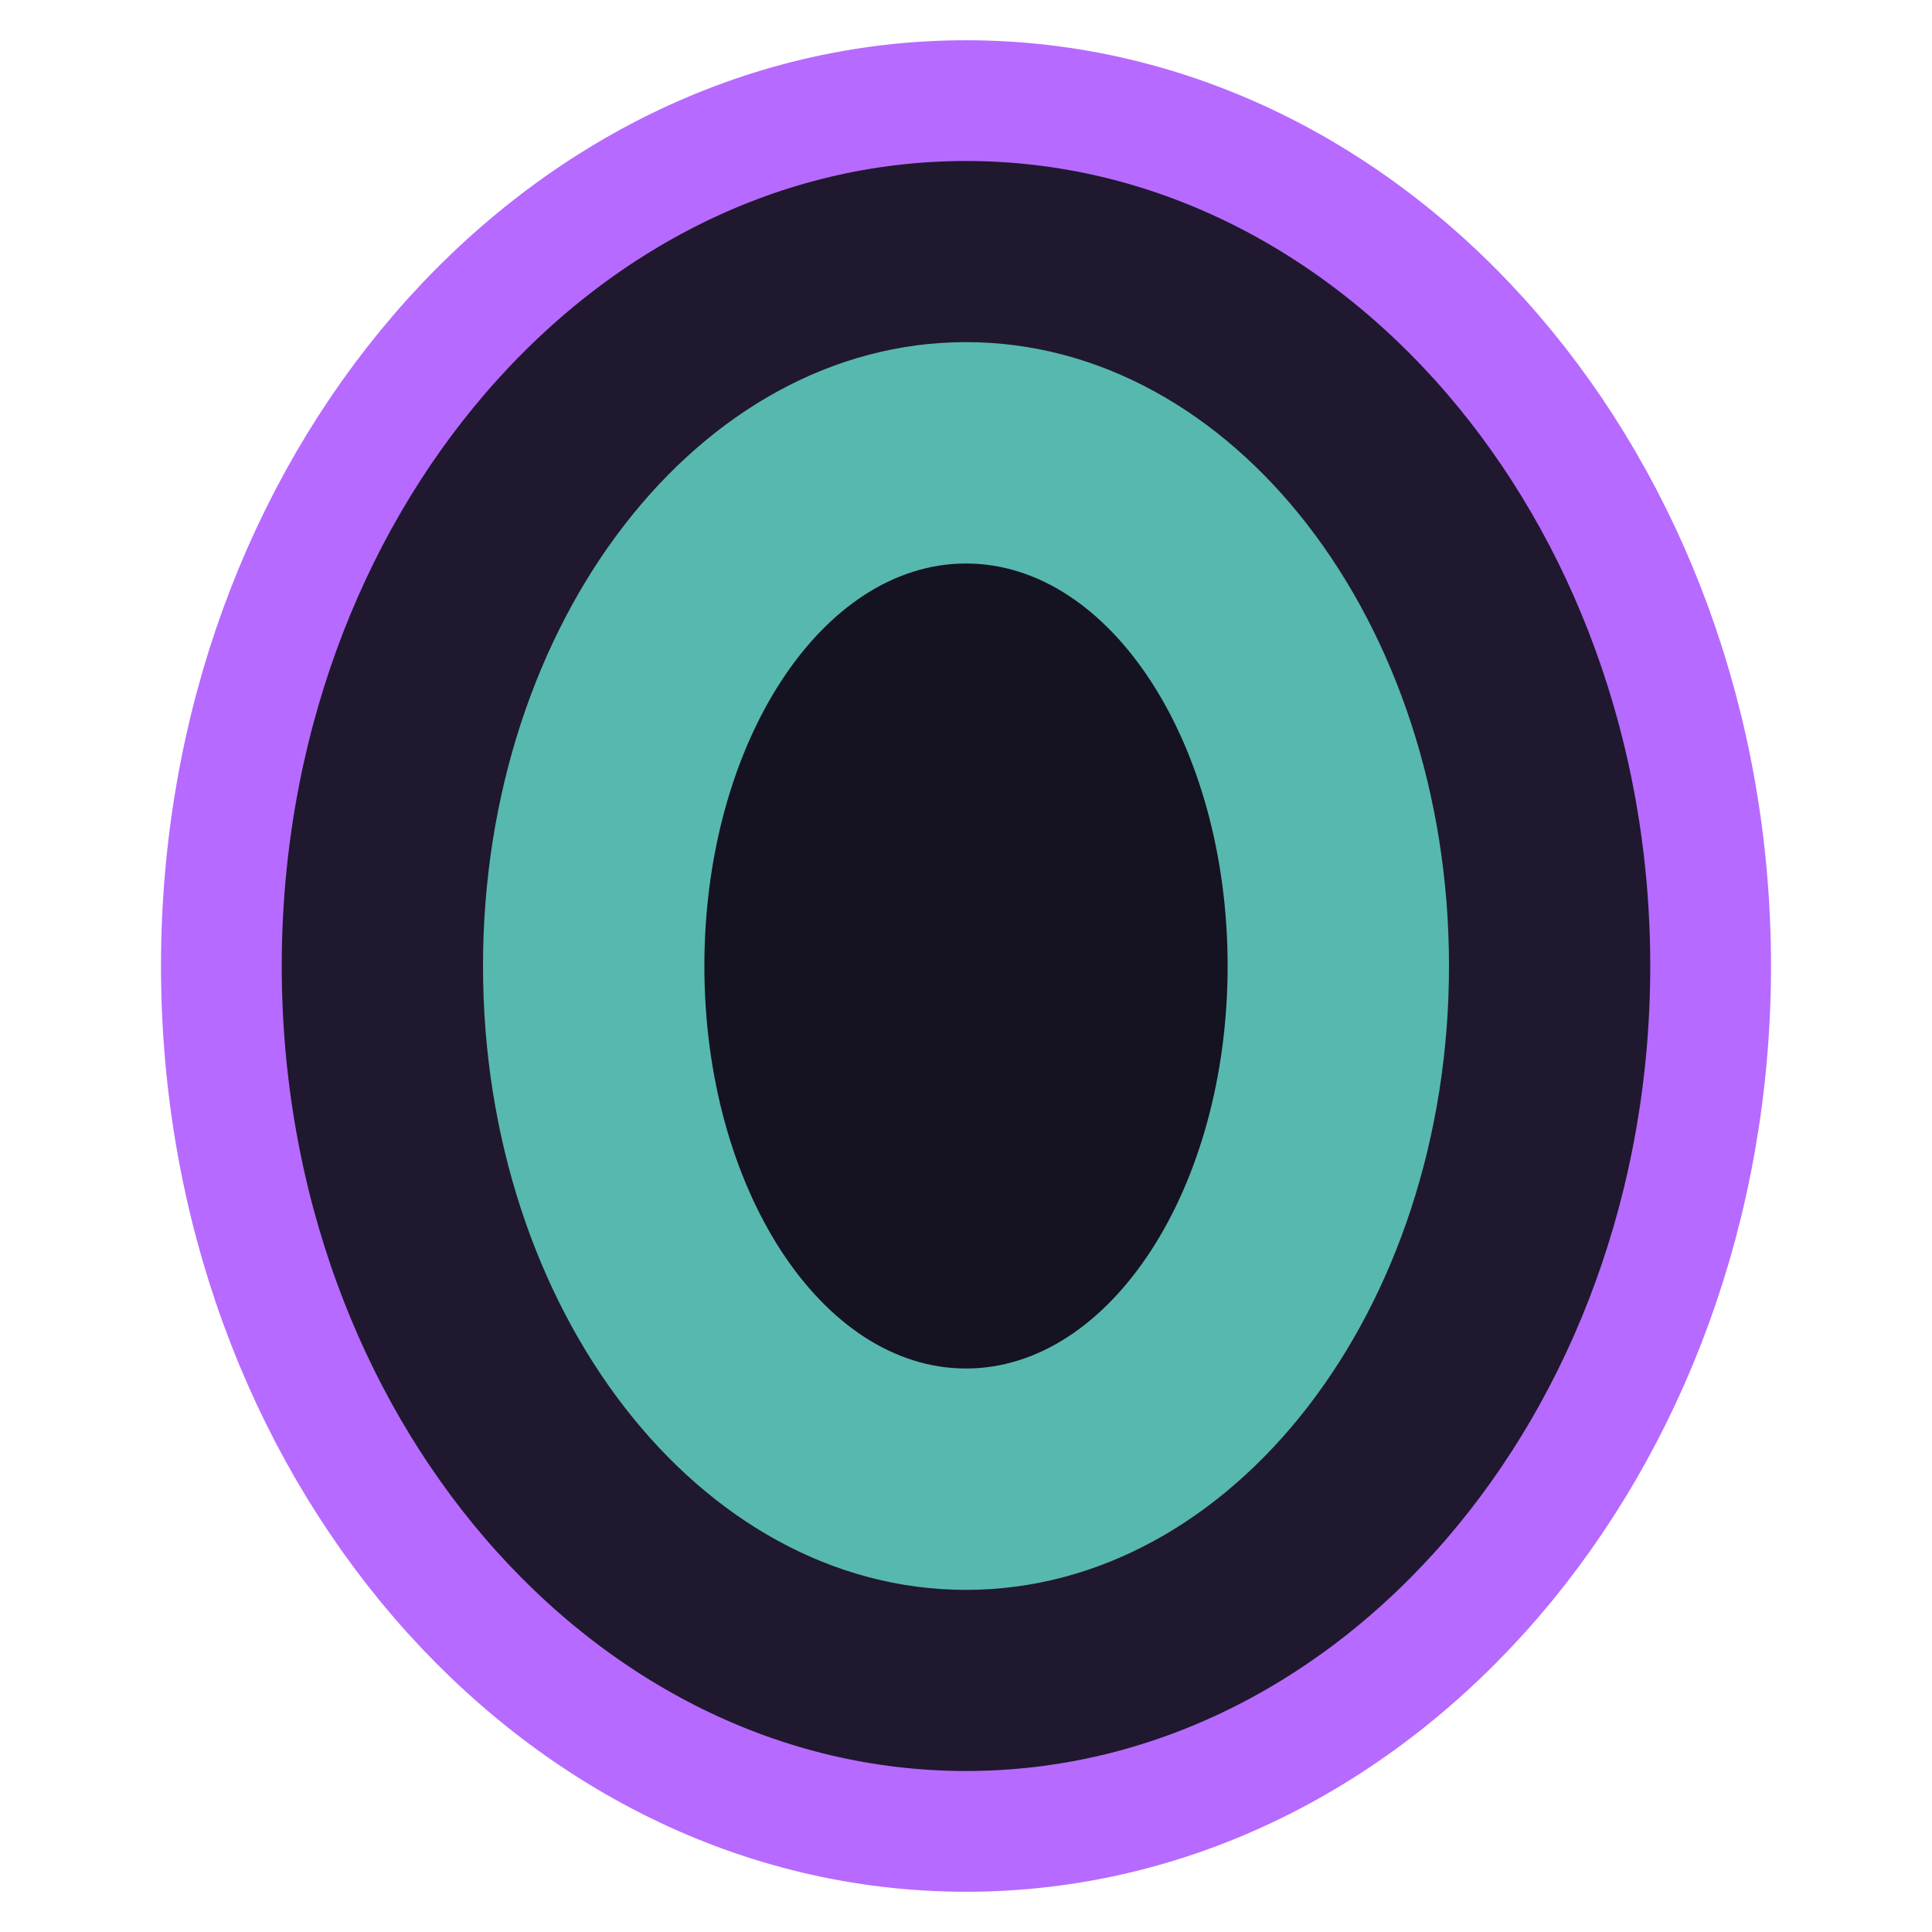
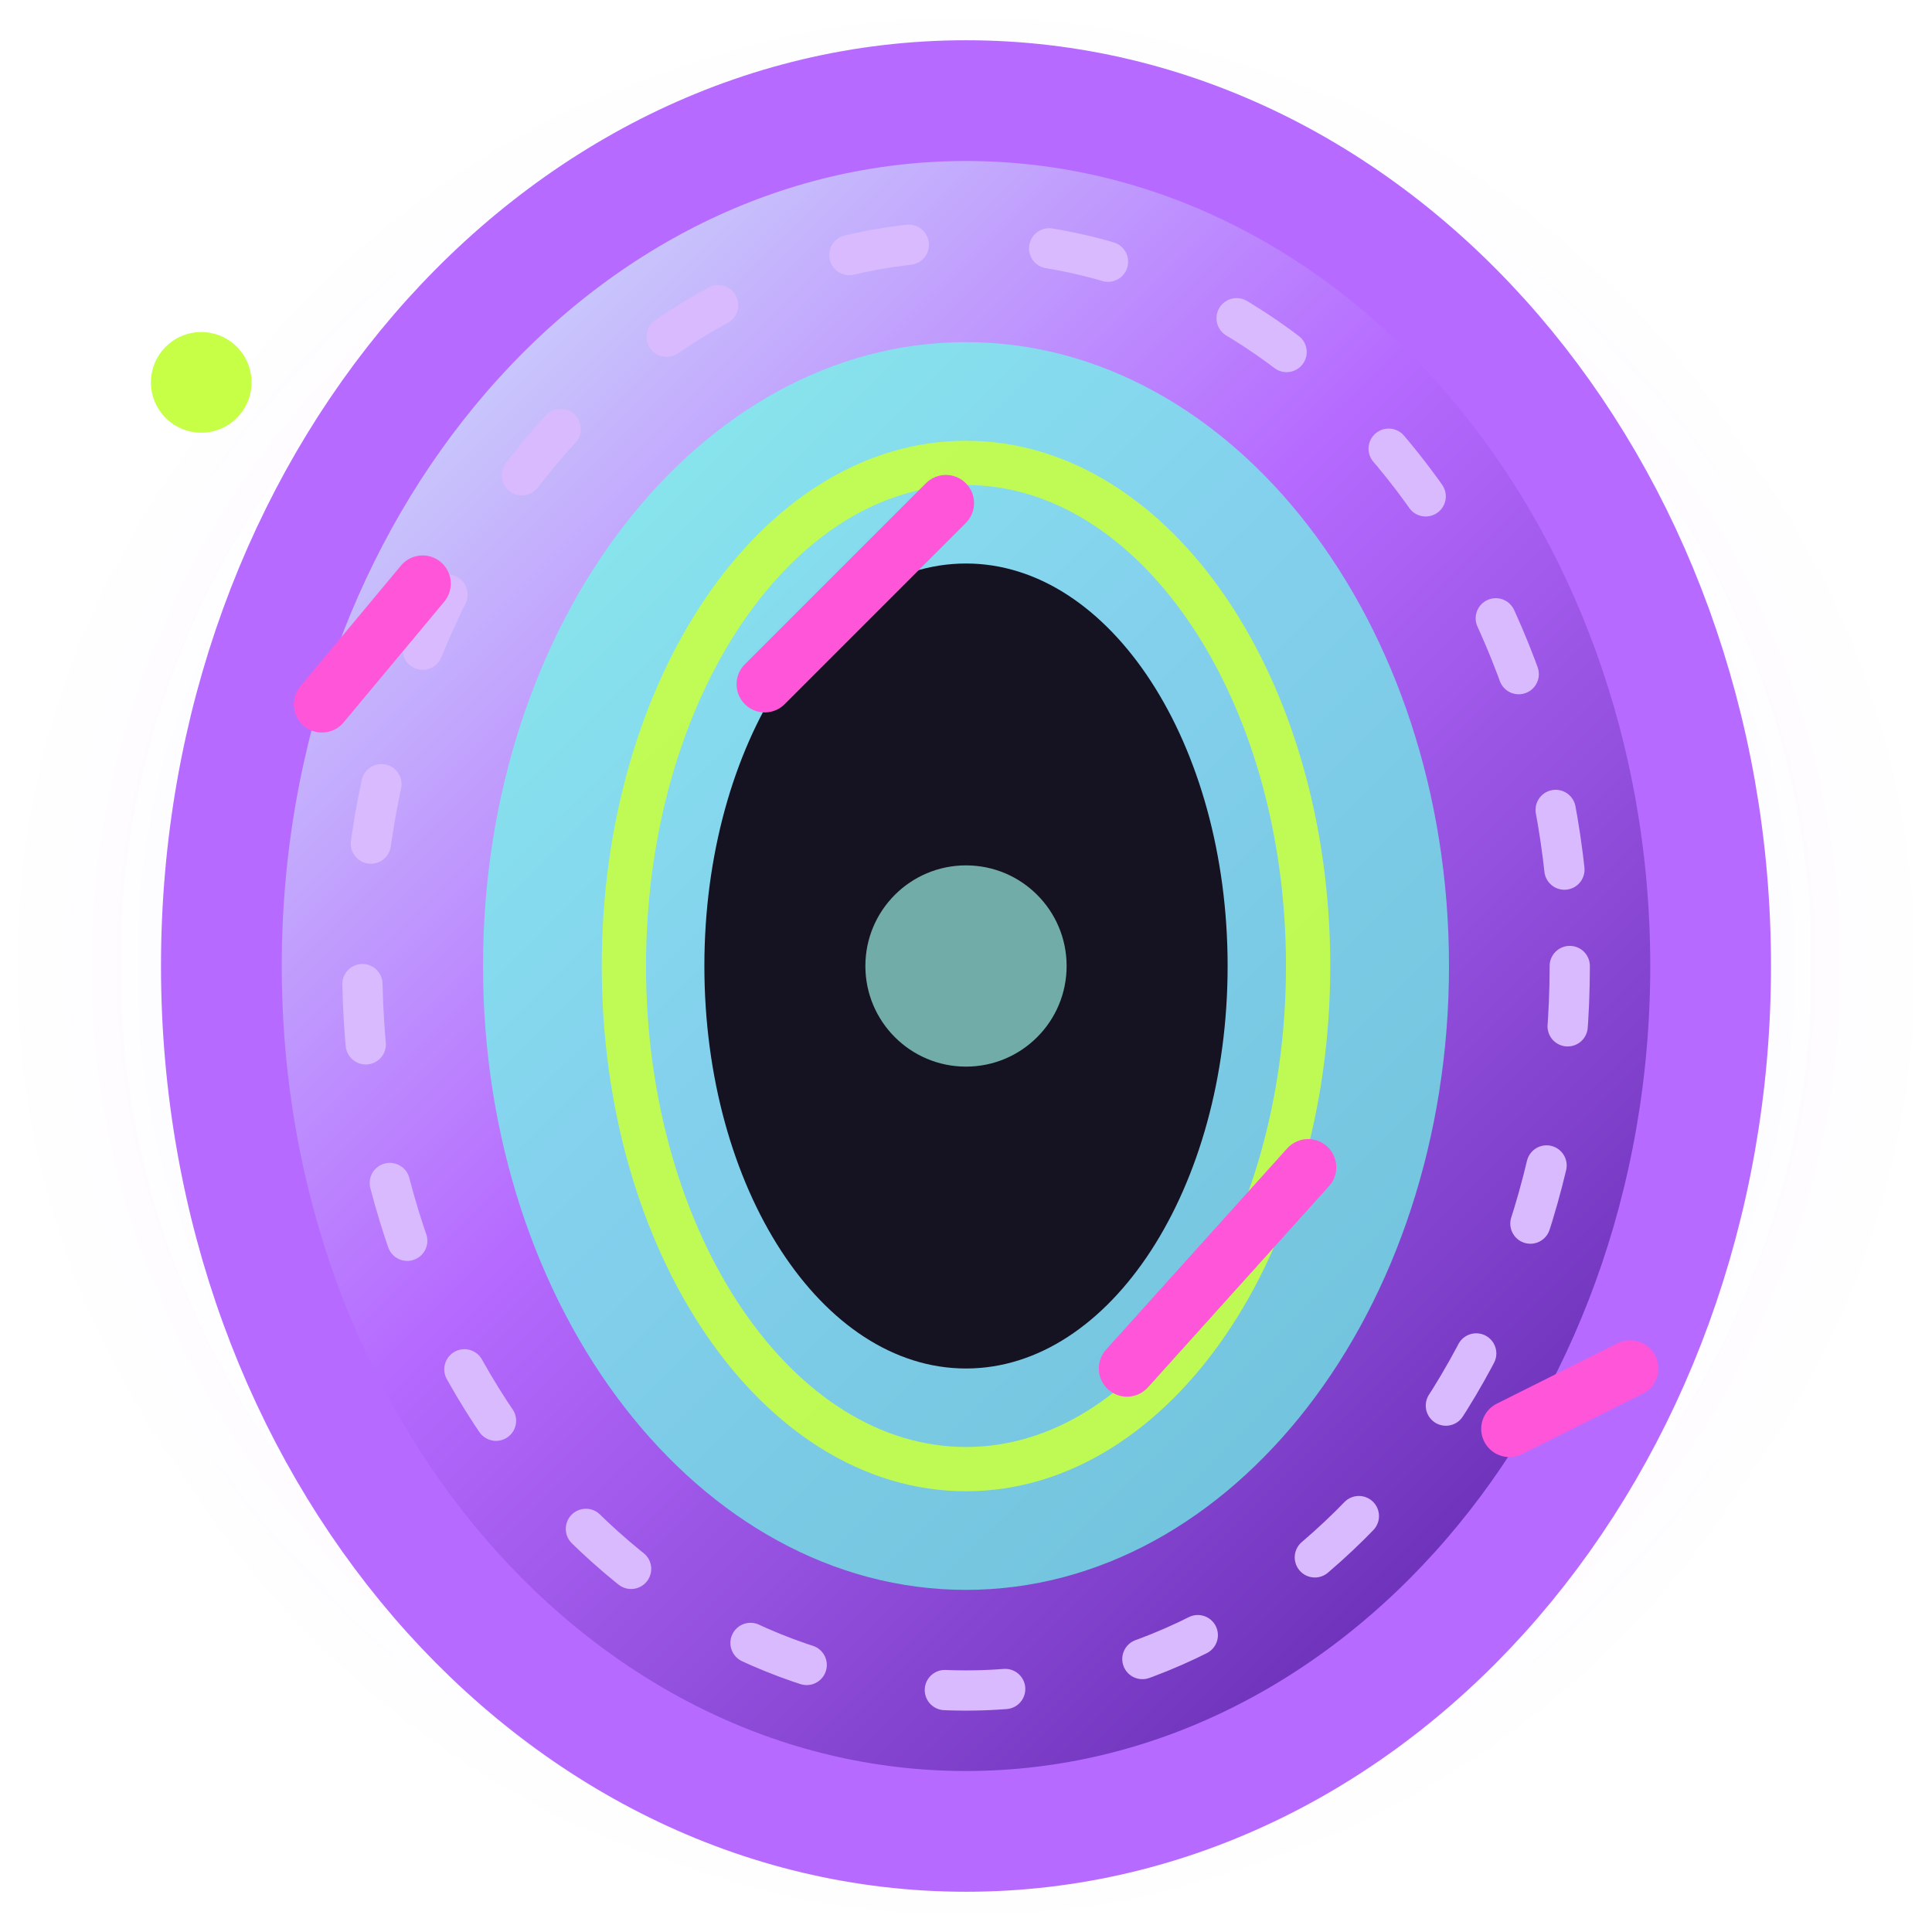
- <svg xmlns="http://www.w3.org/2000/svg" viewBox="0 0 96 96" role="img" aria-label="Neon Portal original arcade sprite">
-   <ellipse cx="48" cy="48" rx="37" ry="43" fill="#20182e" stroke="#b66aff" stroke-width="6" />
-   <ellipse cx="48" cy="48" rx="24" ry="31" fill="#6dfce5" opacity=".7" />
-   <ellipse cx="48" cy="48" rx="13" ry="20" fill="#151221" />
+ <svg xmlns="http://www.w3.org/2000/svg" viewBox="0 0 96 96" role="img" aria-labelledby="title desc">
+   <defs>
+     <linearGradient id="material" x1="0" y1="0" x2=".85" y2="1">
+       <stop stop-color="#d4fffa" />
+       <stop offset=".48" stop-color="#b66aff" />
+       <stop offset="1" stop-color="#5c25a9" />
+     </linearGradient>
+     <radialGradient id="ambient">
+       <stop stop-color="#b66aff" stop-opacity=".2" />
+       <stop offset="1" stop-color="#b66aff" stop-opacity="0" />
+     </radialGradient>
+     <filter id="aura" x="-50%" y="-50%" width="200%" height="200%">
+       <feGaussianBlur stdDeviation="3.5" />
+     </filter>
+   </defs>
+   <circle cx="48" cy="48" r="45" fill="url(#ambient)" filter="url(#aura)" />
+   <g id="sprite">
+     <ellipse cx="48" cy="48" rx="37" ry="43" fill="url(#material)" stroke="#b66aff" stroke-width="6" />
+     <ellipse cx="48" cy="48" rx="24" ry="31" fill="#6dfce5" opacity=".7" />
+     <ellipse cx="48" cy="48" rx="13" ry="20" fill="#151221" />
+   </g>
+   <g id="details" stroke-linejoin="round" stroke-linecap="round">
+     <ellipse cx="48" cy="48" rx="30" ry="36" fill="none" stroke="#d9baff" stroke-width="2" stroke-dasharray="3 7" />
+     <ellipse cx="48" cy="48" rx="17" ry="25" fill="none" stroke="#c6ff45" stroke-width="2.2" opacity=".9" />
+     <path d="m38 34 9-9m9 43 9-10M16 35l5-6m54 42 6-3" stroke="#ff55d8" stroke-width="2.8" />
+     <circle cx="48" cy="48" r="5" fill="#a4fff0" opacity=".65" />
+     <circle cx="10" cy="19" r="2.5" fill="#c6ff45" />
+   </g>
</svg>
